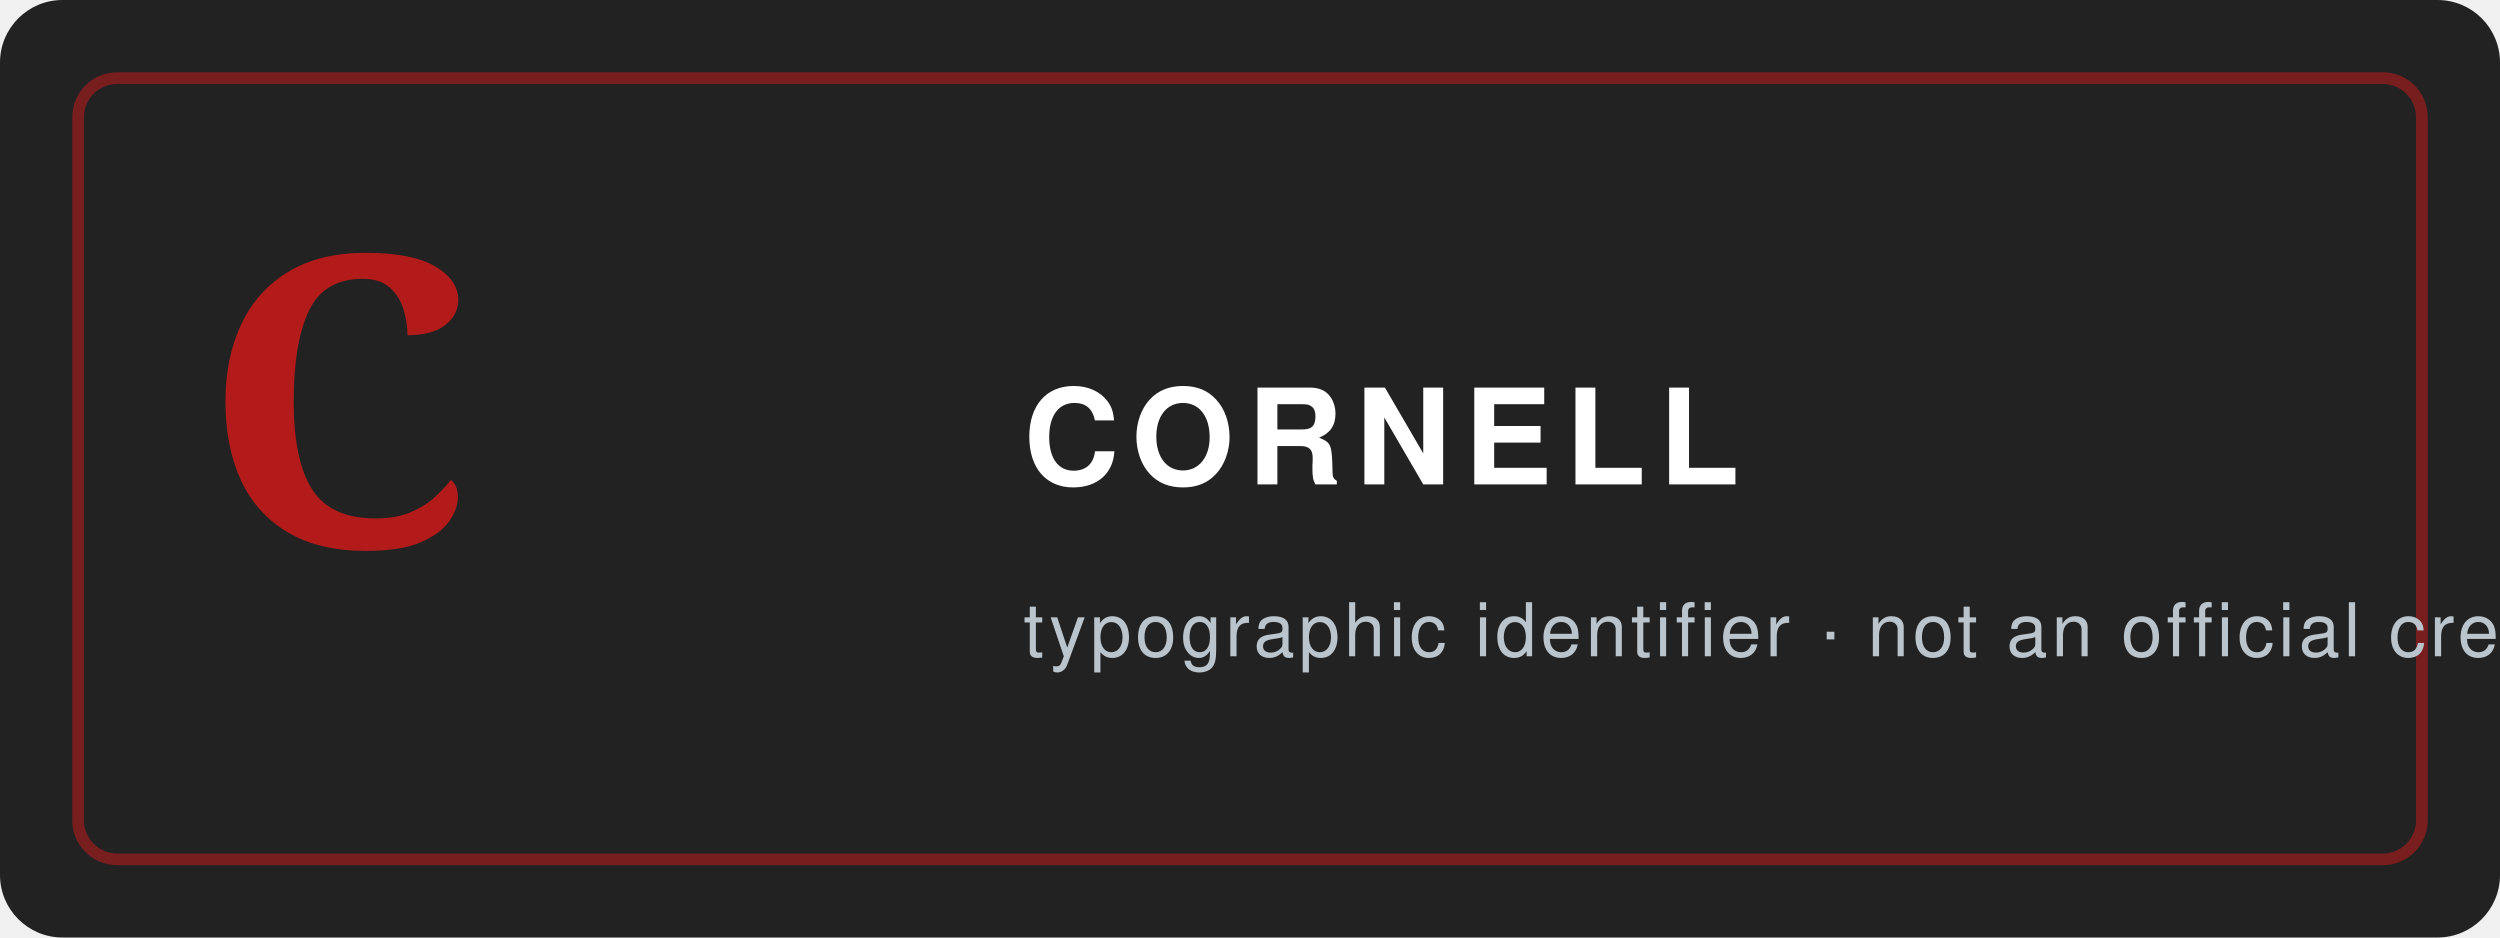
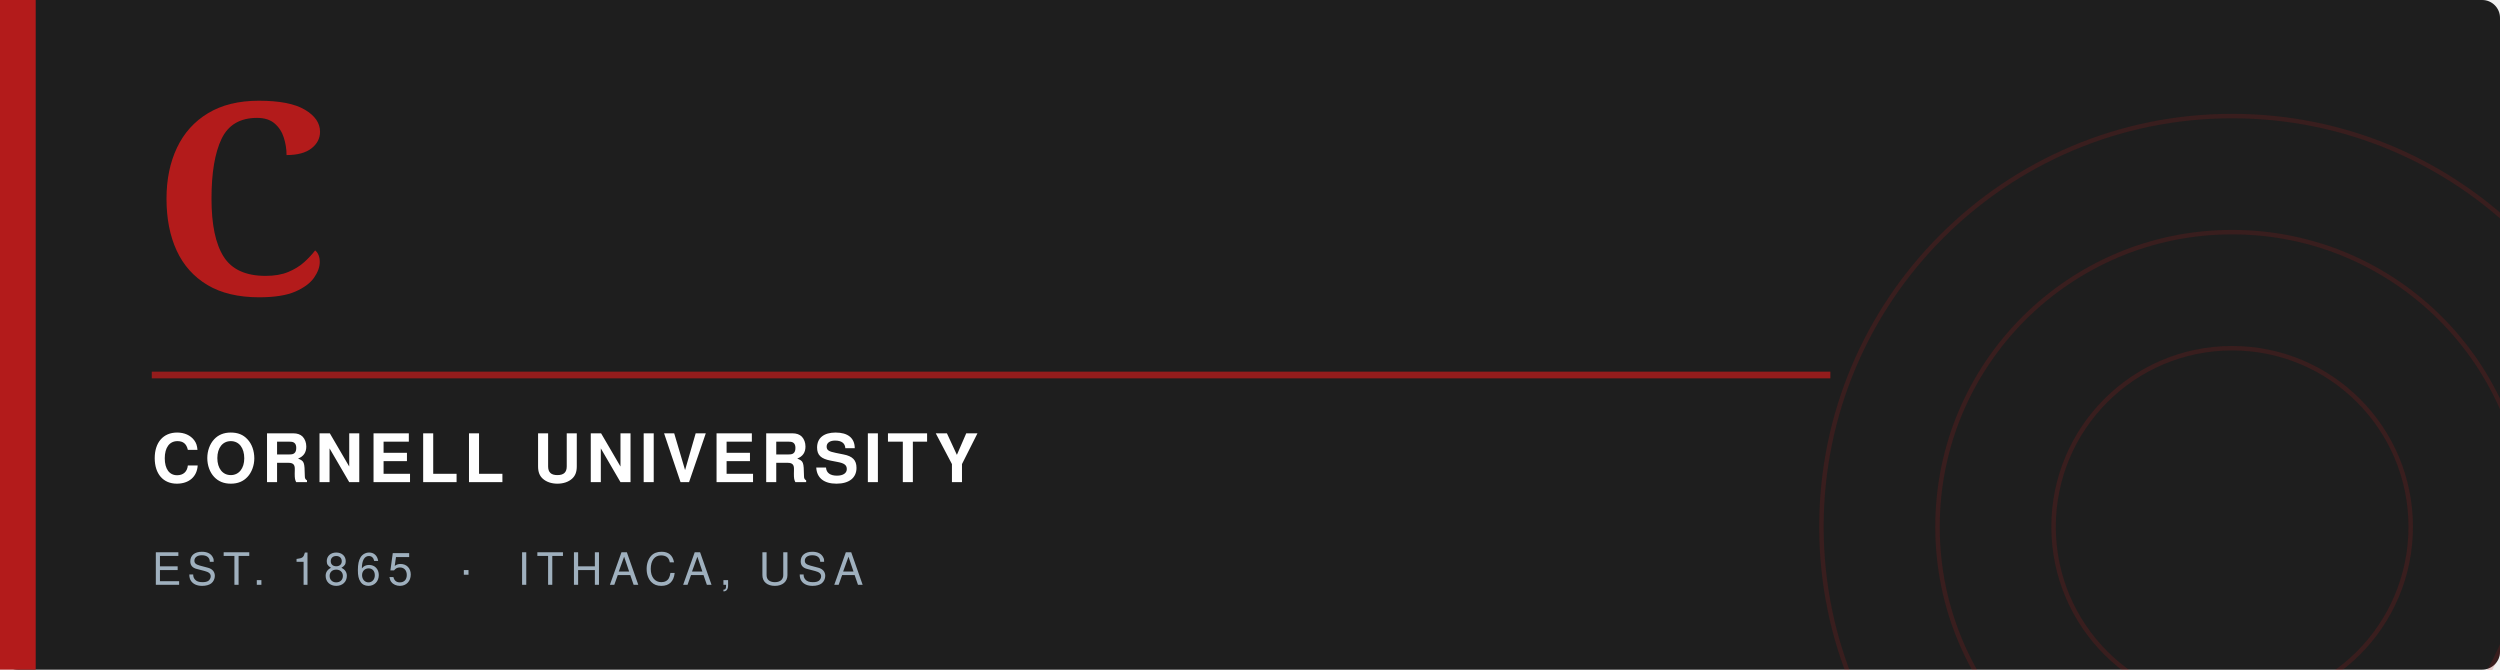
- <svg xmlns="http://www.w3.org/2000/svg" viewBox="0 0 320 120" width="320" height="120" role="img" aria-label="CORNELL wordmark">
-   <rect width="320" height="120" rx="8" fill="#222222" />
-   <rect x="10" y="10" width="300" height="100" rx="5" fill="none" stroke="#B31B1B" stroke-width="1.5" opacity="0.6" />
-   <text x="26" y="70" font-family="Georgia,serif" font-size="52" font-weight="700" fill="#B31B1B">C</text>
-   <text x="131" y="62" font-family="Helvetica,Arial,sans-serif" font-size="17" font-weight="700" letter-spacing="1.6" fill="#FFFFFF">CORNELL</text>
-   <text x="131" y="84" font-family="Helvetica,Arial,sans-serif" font-size="9.5" letter-spacing="0.5" fill="#B9C4CC">typographic identifier · not an official crest</text>
+ <svg xmlns="http://www.w3.org/2000/svg" viewBox="0 0 560 150" width="560" height="150" role="img" aria-label="CORNELL UNIVERSITY nameplate">
+   <rect width="560" height="150" rx="4" fill="#1E1E1E" />
+   <rect x="0" y="0" width="8" height="150" fill="#B31B1B" />
+   <g opacity="0.18">
+     <circle cx="500" cy="118" r="92" fill="none" stroke="#B31B1B" stroke-width="1" />
+     <circle cx="500" cy="118" r="66" fill="none" stroke="#B31B1B" stroke-width="1" />
+     <circle cx="500" cy="118" r="40" fill="none" stroke="#B31B1B" stroke-width="1" />
+   </g>
+   <text x="34" y="66" font-family="Georgia,serif" font-size="60" font-weight="700" fill="#B31B1B">C</text>
+   <line x1="34" y1="84" x2="410" y2="84" stroke="#B31B1B" stroke-width="1.5" opacity="0.8" />
+   <text x="34" y="108" font-family="Helvetica,Arial,sans-serif" font-size="15" font-weight="700" letter-spacing="1.1" fill="#FFFFFF">CORNELL UNIVERSITY</text>
+   <text x="34" y="131" font-family="Helvetica,Arial,sans-serif" font-size="10" letter-spacing="1.6" fill="#9FB0BE">EST. 1865  ·  ITHACA, USA</text>
</svg>
